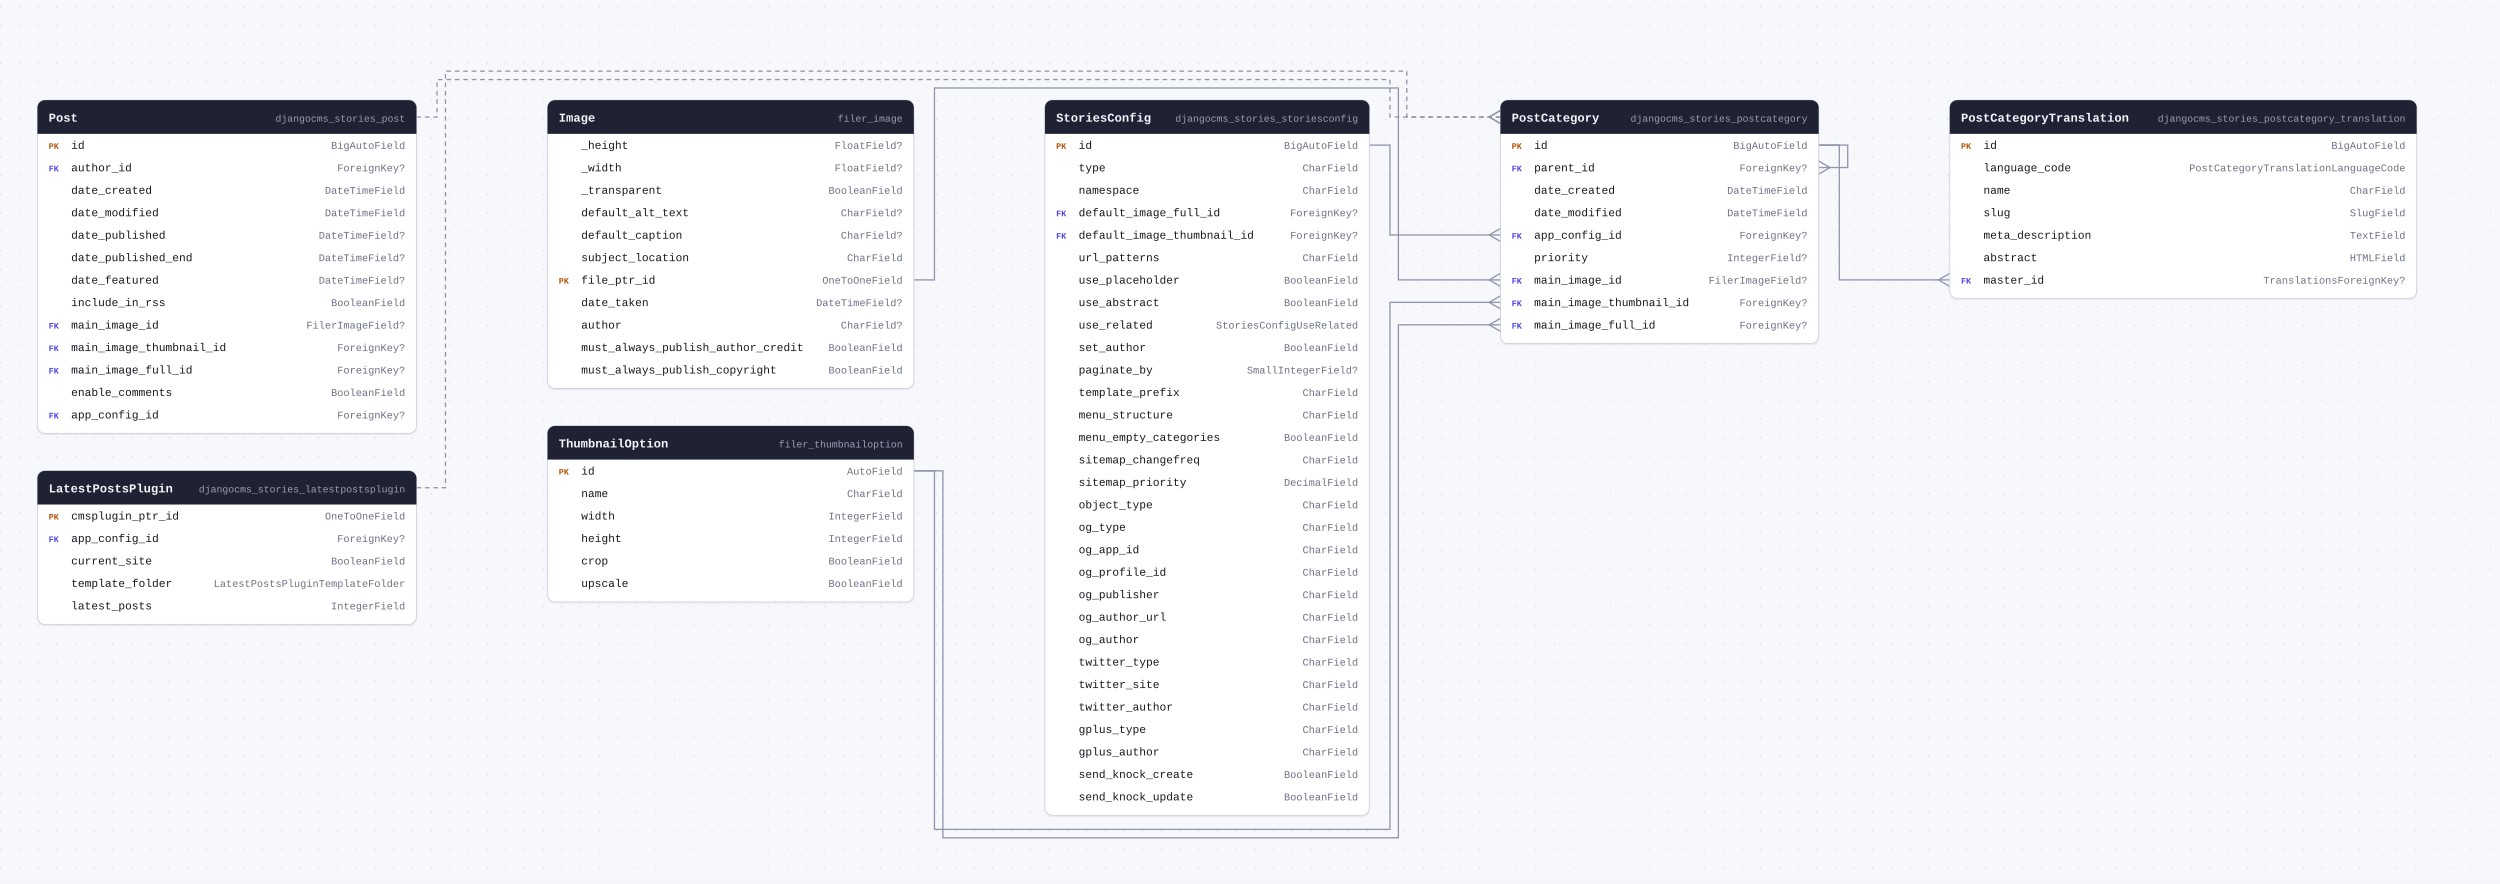
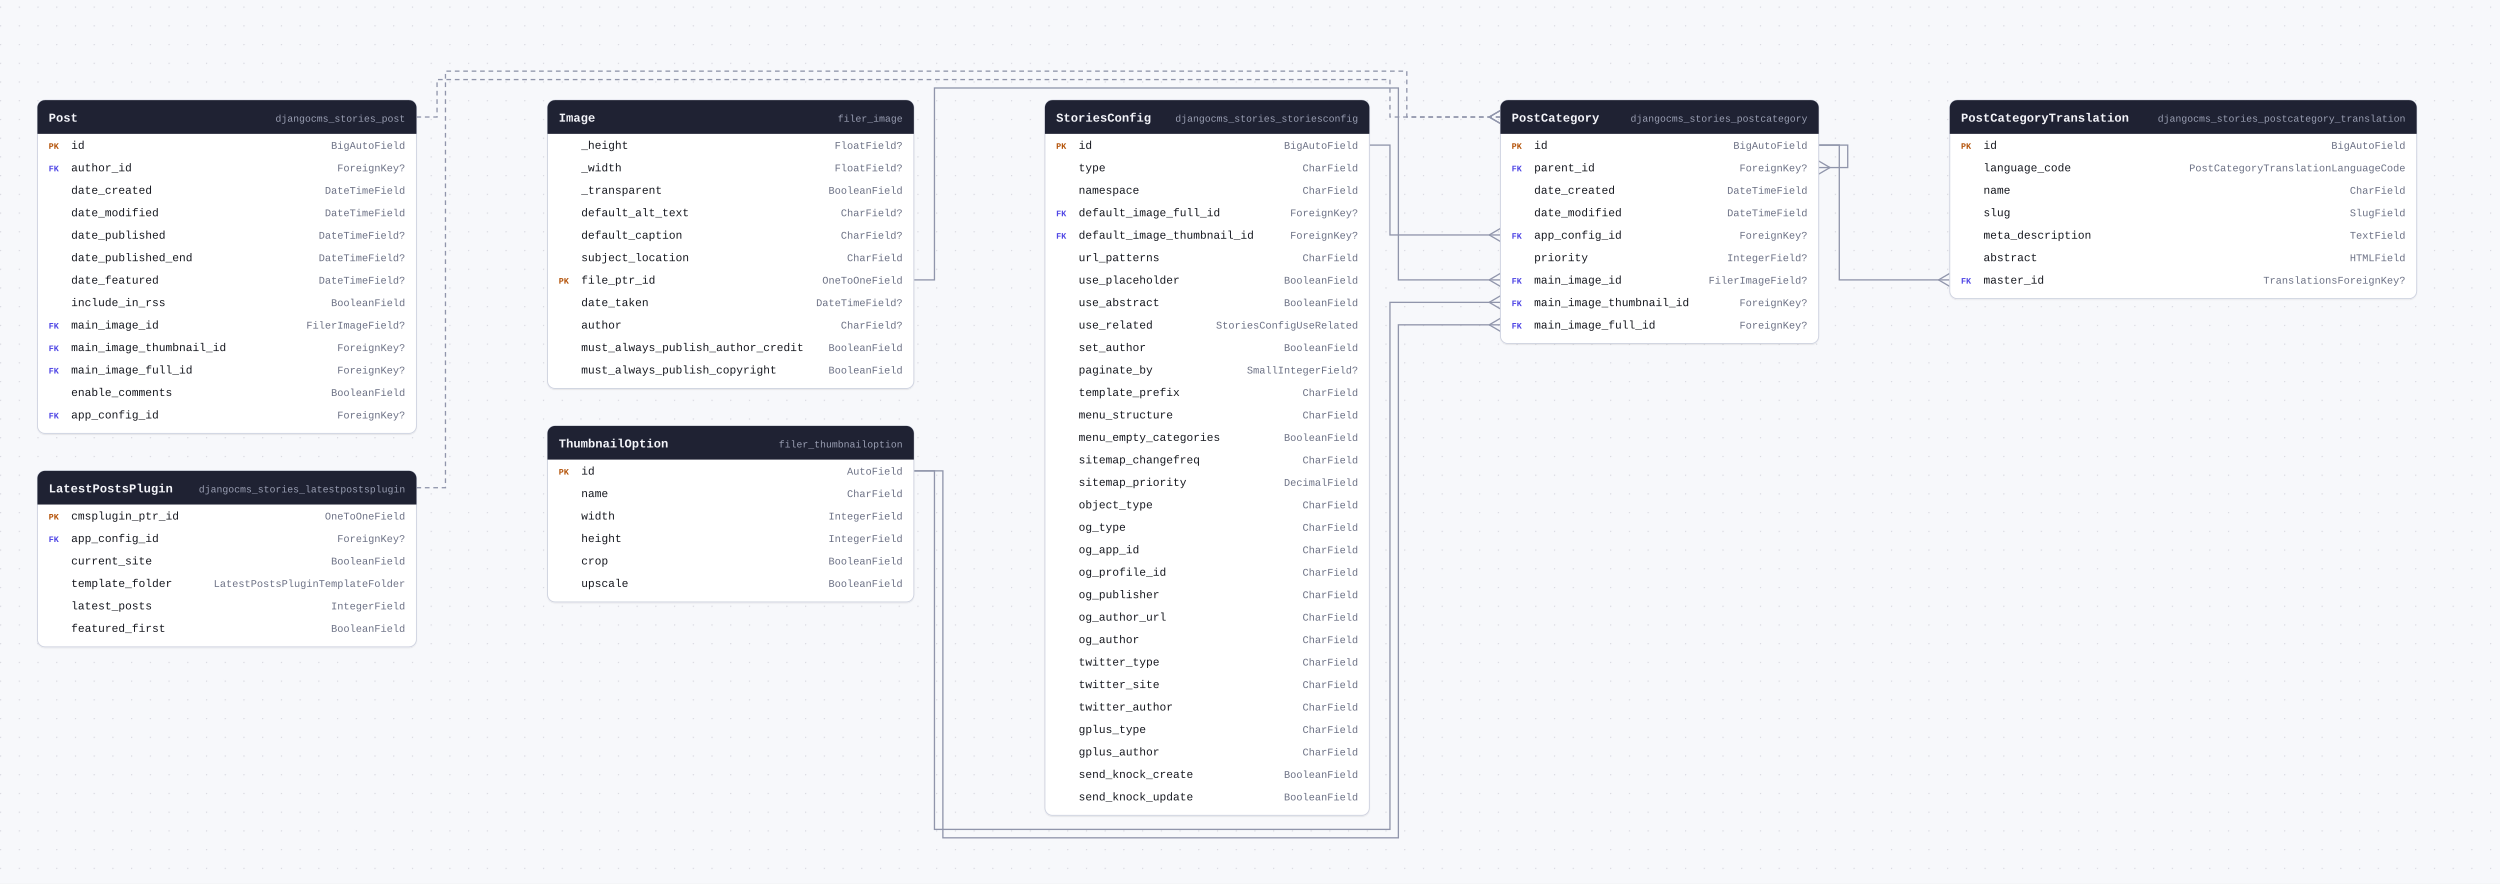
<svg xmlns="http://www.w3.org/2000/svg" width="2670.62" height="944" viewBox="0 -67 2670.62 944">
  <defs>
    <pattern id="dots" width="20" height="20" patternUnits="userSpaceOnUse">
      <circle cx="0.7" cy="0.7" r="0.7" fill="#d4d4dc" />
    </pattern>
    <filter id="shadow" x="-5%" y="-5%" width="110%" height="115%">
      <feDropShadow dx="0" dy="1" stdDeviation="1" flood-color="#000000" flood-opacity="0.08" />
    </filter>
  </defs>
  <rect y="-67" width="2670.62" height="944" fill="#f7f8fb" />
  <rect y="-67" width="2670.62" height="944" fill="url(#dots)" />
  <path class="relation-edge" d="M1942.82 88 L1964.82 88 L1964.82 232 L2082.82 232" fill="none" stroke="#9095ab" stroke-width="1.4" />
  <path d="M2070.82 232 L2082.82 225 M2070.82 232 L2082.82 239" fill="none" stroke="#9095ab" stroke-width="1.4" />
  <path class="relation-edge" d="M1942.82 88 L1973.82 88 L1973.82 112 L1942.82 112" fill="none" stroke="#9095ab" stroke-width="1.4" />
  <path d="M1954.82 112 L1942.82 105 M1954.82 112 L1942.82 119" fill="none" stroke="#9095ab" stroke-width="1.4" />
  <path class="relation-edge" d="M1462.82 88 L1484.82 88 L1484.82 184 L1602.82 184" fill="none" stroke="#9095ab" stroke-width="1.4" />
  <path d="M1590.82 184 L1602.82 177 M1590.82 184 L1602.82 191" fill="none" stroke="#9095ab" stroke-width="1.4" />
  <path class="relation-edge" d="M976.23 232 L998.23 232 L998.23 27 L1493.82 27 L1493.82 232 L1602.82 232" fill="none" stroke="#9095ab" stroke-width="1.4" />
  <path d="M1590.82 232 L1602.82 225 M1590.82 232 L1602.82 239" fill="none" stroke="#9095ab" stroke-width="1.4" />
  <path class="relation-edge" d="M976.23 436 L998.23 436 L998.23 819 L1484.82 819 L1484.82 256 L1602.82 256" fill="none" stroke="#9095ab" stroke-width="1.4" />
  <path d="M1590.82 256 L1602.82 249 M1590.82 256 L1602.82 263" fill="none" stroke="#9095ab" stroke-width="1.4" />
  <path class="relation-edge" d="M976.23 436 L1007.23 436 L1007.23 828 L1493.82 828 L1493.82 280 L1602.82 280" fill="none" stroke="#9095ab" stroke-width="1.4" />
  <path d="M1590.82 280 L1602.82 273 M1590.82 280 L1602.82 287" fill="none" stroke="#9095ab" stroke-width="1.4" />
  <path class="relation-edge" d="M444.87 58 L466.87 58 L466.87 18 L1484.82 18 L1484.82 58 L1602.82 58" fill="none" stroke="#9095ab" stroke-width="1.4" stroke-dasharray="5 4" />
  <path d="M1590.82 58 L1602.82 51 M1590.82 58 L1602.82 65" fill="none" stroke="#9095ab" stroke-width="1.4" />
  <path class="relation-edge" d="M444.87 454 L475.87 454 L475.87 9 L1502.82 9 L1502.82 58 L1602.82 58" fill="none" stroke="#9095ab" stroke-width="1.4" stroke-dasharray="5 4" />
  <path d="M1590.82 58 L1602.82 51 M1590.82 58 L1602.82 65" fill="none" stroke="#9095ab" stroke-width="1.4" />
  <g class="model-node">
    <clipPath id="card-0">
      <rect x="40" y="40" width="404.87" height="356" rx="8" />
    </clipPath>
    <rect x="40" y="40" width="404.87" height="356" rx="8" fill="#ffffff" stroke="#cfd3e0" filter="url(#shadow)" />
    <rect x="40" y="40" width="404.87" height="36" fill="#1f2233" clip-path="url(#card-0)" />
    <text x="52" y="63" font-family="ui-monospace, SF Mono, Menlo, Consolas, Liberation Mono, DejaVu Sans Mono, monospace" font-size="13" font-weight="700" text-anchor="start" fill="#f4f5fa">Post</text>
    <text x="432.87" y="63" font-family="ui-monospace, SF Mono, Menlo, Consolas, Liberation Mono, DejaVu Sans Mono, monospace" font-size="10.5" font-weight="400" text-anchor="end" fill="#9a9fb3">djangocms_stories_post</text>
    <text x="52" y="92" font-family="ui-monospace, SF Mono, Menlo, Consolas, Liberation Mono, DejaVu Sans Mono, monospace" font-size="9" font-weight="700" text-anchor="start" fill="#b45309">PK</text>
    <text x="76" y="92" font-family="ui-monospace, SF Mono, Menlo, Consolas, Liberation Mono, DejaVu Sans Mono, monospace" font-size="12" font-weight="400" text-anchor="start" fill="#16181f">id</text>
    <text x="432.87" y="92" font-family="ui-monospace, SF Mono, Menlo, Consolas, Liberation Mono, DejaVu Sans Mono, monospace" font-size="11" font-weight="400" text-anchor="end" fill="#6b7084">BigAutoField</text>
    <text x="52" y="116" font-family="ui-monospace, SF Mono, Menlo, Consolas, Liberation Mono, DejaVu Sans Mono, monospace" font-size="9" font-weight="700" text-anchor="start" fill="#4f46e5">FK</text>
    <text x="76" y="116" font-family="ui-monospace, SF Mono, Menlo, Consolas, Liberation Mono, DejaVu Sans Mono, monospace" font-size="12" font-weight="400" text-anchor="start" fill="#16181f">author_id</text>
    <text x="432.87" y="116" font-family="ui-monospace, SF Mono, Menlo, Consolas, Liberation Mono, DejaVu Sans Mono, monospace" font-size="11" font-weight="400" text-anchor="end" fill="#6b7084">ForeignKey?</text>
    <text x="76" y="140" font-family="ui-monospace, SF Mono, Menlo, Consolas, Liberation Mono, DejaVu Sans Mono, monospace" font-size="12" font-weight="400" text-anchor="start" fill="#16181f">date_created</text>
    <text x="432.87" y="140" font-family="ui-monospace, SF Mono, Menlo, Consolas, Liberation Mono, DejaVu Sans Mono, monospace" font-size="11" font-weight="400" text-anchor="end" fill="#6b7084">DateTimeField</text>
    <text x="76" y="164" font-family="ui-monospace, SF Mono, Menlo, Consolas, Liberation Mono, DejaVu Sans Mono, monospace" font-size="12" font-weight="400" text-anchor="start" fill="#16181f">date_modified</text>
    <text x="432.87" y="164" font-family="ui-monospace, SF Mono, Menlo, Consolas, Liberation Mono, DejaVu Sans Mono, monospace" font-size="11" font-weight="400" text-anchor="end" fill="#6b7084">DateTimeField</text>
    <text x="76" y="188" font-family="ui-monospace, SF Mono, Menlo, Consolas, Liberation Mono, DejaVu Sans Mono, monospace" font-size="12" font-weight="400" text-anchor="start" fill="#16181f">date_published</text>
    <text x="432.87" y="188" font-family="ui-monospace, SF Mono, Menlo, Consolas, Liberation Mono, DejaVu Sans Mono, monospace" font-size="11" font-weight="400" text-anchor="end" fill="#6b7084">DateTimeField?</text>
    <text x="76" y="212" font-family="ui-monospace, SF Mono, Menlo, Consolas, Liberation Mono, DejaVu Sans Mono, monospace" font-size="12" font-weight="400" text-anchor="start" fill="#16181f">date_published_end</text>
    <text x="432.87" y="212" font-family="ui-monospace, SF Mono, Menlo, Consolas, Liberation Mono, DejaVu Sans Mono, monospace" font-size="11" font-weight="400" text-anchor="end" fill="#6b7084">DateTimeField?</text>
    <text x="76" y="236" font-family="ui-monospace, SF Mono, Menlo, Consolas, Liberation Mono, DejaVu Sans Mono, monospace" font-size="12" font-weight="400" text-anchor="start" fill="#16181f">date_featured</text>
    <text x="432.87" y="236" font-family="ui-monospace, SF Mono, Menlo, Consolas, Liberation Mono, DejaVu Sans Mono, monospace" font-size="11" font-weight="400" text-anchor="end" fill="#6b7084">DateTimeField?</text>
    <text x="76" y="260" font-family="ui-monospace, SF Mono, Menlo, Consolas, Liberation Mono, DejaVu Sans Mono, monospace" font-size="12" font-weight="400" text-anchor="start" fill="#16181f">include_in_rss</text>
    <text x="432.87" y="260" font-family="ui-monospace, SF Mono, Menlo, Consolas, Liberation Mono, DejaVu Sans Mono, monospace" font-size="11" font-weight="400" text-anchor="end" fill="#6b7084">BooleanField</text>
    <text x="52" y="284" font-family="ui-monospace, SF Mono, Menlo, Consolas, Liberation Mono, DejaVu Sans Mono, monospace" font-size="9" font-weight="700" text-anchor="start" fill="#4f46e5">FK</text>
    <text x="76" y="284" font-family="ui-monospace, SF Mono, Menlo, Consolas, Liberation Mono, DejaVu Sans Mono, monospace" font-size="12" font-weight="400" text-anchor="start" fill="#16181f">main_image_id</text>
    <text x="432.87" y="284" font-family="ui-monospace, SF Mono, Menlo, Consolas, Liberation Mono, DejaVu Sans Mono, monospace" font-size="11" font-weight="400" text-anchor="end" fill="#6b7084">FilerImageField?</text>
    <text x="52" y="308" font-family="ui-monospace, SF Mono, Menlo, Consolas, Liberation Mono, DejaVu Sans Mono, monospace" font-size="9" font-weight="700" text-anchor="start" fill="#4f46e5">FK</text>
    <text x="76" y="308" font-family="ui-monospace, SF Mono, Menlo, Consolas, Liberation Mono, DejaVu Sans Mono, monospace" font-size="12" font-weight="400" text-anchor="start" fill="#16181f">main_image_thumbnail_id</text>
    <text x="432.87" y="308" font-family="ui-monospace, SF Mono, Menlo, Consolas, Liberation Mono, DejaVu Sans Mono, monospace" font-size="11" font-weight="400" text-anchor="end" fill="#6b7084">ForeignKey?</text>
    <text x="52" y="332" font-family="ui-monospace, SF Mono, Menlo, Consolas, Liberation Mono, DejaVu Sans Mono, monospace" font-size="9" font-weight="700" text-anchor="start" fill="#4f46e5">FK</text>
    <text x="76" y="332" font-family="ui-monospace, SF Mono, Menlo, Consolas, Liberation Mono, DejaVu Sans Mono, monospace" font-size="12" font-weight="400" text-anchor="start" fill="#16181f">main_image_full_id</text>
    <text x="432.87" y="332" font-family="ui-monospace, SF Mono, Menlo, Consolas, Liberation Mono, DejaVu Sans Mono, monospace" font-size="11" font-weight="400" text-anchor="end" fill="#6b7084">ForeignKey?</text>
    <text x="76" y="356" font-family="ui-monospace, SF Mono, Menlo, Consolas, Liberation Mono, DejaVu Sans Mono, monospace" font-size="12" font-weight="400" text-anchor="start" fill="#16181f">enable_comments</text>
    <text x="432.87" y="356" font-family="ui-monospace, SF Mono, Menlo, Consolas, Liberation Mono, DejaVu Sans Mono, monospace" font-size="11" font-weight="400" text-anchor="end" fill="#6b7084">BooleanField</text>
    <text x="52" y="380" font-family="ui-monospace, SF Mono, Menlo, Consolas, Liberation Mono, DejaVu Sans Mono, monospace" font-size="9" font-weight="700" text-anchor="start" fill="#4f46e5">FK</text>
    <text x="76" y="380" font-family="ui-monospace, SF Mono, Menlo, Consolas, Liberation Mono, DejaVu Sans Mono, monospace" font-size="12" font-weight="400" text-anchor="start" fill="#16181f">app_config_id</text>
    <text x="432.87" y="380" font-family="ui-monospace, SF Mono, Menlo, Consolas, Liberation Mono, DejaVu Sans Mono, monospace" font-size="11" font-weight="400" text-anchor="end" fill="#6b7084">ForeignKey?</text>
  </g>
  <g class="model-node">
    <clipPath id="card-1">
-       <rect x="40" y="436" width="404.87" height="164" rx="8" />
-     </clipPath>
-     <rect x="40" y="436" width="404.87" height="164" rx="8" fill="#ffffff" stroke="#cfd3e0" filter="url(#shadow)" />
+       <rect x="40" y="436" width="404.87" height="188" rx="8" />
+     </clipPath>
+     <rect x="40" y="436" width="404.87" height="188" rx="8" fill="#ffffff" stroke="#cfd3e0" filter="url(#shadow)" />
    <rect x="40" y="436" width="404.87" height="36" fill="#1f2233" clip-path="url(#card-1)" />
    <text x="52" y="459" font-family="ui-monospace, SF Mono, Menlo, Consolas, Liberation Mono, DejaVu Sans Mono, monospace" font-size="13" font-weight="700" text-anchor="start" fill="#f4f5fa">LatestPostsPlugin</text>
    <text x="432.87" y="459" font-family="ui-monospace, SF Mono, Menlo, Consolas, Liberation Mono, DejaVu Sans Mono, monospace" font-size="10.5" font-weight="400" text-anchor="end" fill="#9a9fb3">djangocms_stories_latestpostsplugin</text>
    <text x="52" y="488" font-family="ui-monospace, SF Mono, Menlo, Consolas, Liberation Mono, DejaVu Sans Mono, monospace" font-size="9" font-weight="700" text-anchor="start" fill="#b45309">PK</text>
    <text x="76" y="488" font-family="ui-monospace, SF Mono, Menlo, Consolas, Liberation Mono, DejaVu Sans Mono, monospace" font-size="12" font-weight="400" text-anchor="start" fill="#16181f">cmsplugin_ptr_id</text>
    <text x="432.87" y="488" font-family="ui-monospace, SF Mono, Menlo, Consolas, Liberation Mono, DejaVu Sans Mono, monospace" font-size="11" font-weight="400" text-anchor="end" fill="#6b7084">OneToOneField</text>
    <text x="52" y="512" font-family="ui-monospace, SF Mono, Menlo, Consolas, Liberation Mono, DejaVu Sans Mono, monospace" font-size="9" font-weight="700" text-anchor="start" fill="#4f46e5">FK</text>
    <text x="76" y="512" font-family="ui-monospace, SF Mono, Menlo, Consolas, Liberation Mono, DejaVu Sans Mono, monospace" font-size="12" font-weight="400" text-anchor="start" fill="#16181f">app_config_id</text>
    <text x="432.87" y="512" font-family="ui-monospace, SF Mono, Menlo, Consolas, Liberation Mono, DejaVu Sans Mono, monospace" font-size="11" font-weight="400" text-anchor="end" fill="#6b7084">ForeignKey?</text>
    <text x="76" y="536" font-family="ui-monospace, SF Mono, Menlo, Consolas, Liberation Mono, DejaVu Sans Mono, monospace" font-size="12" font-weight="400" text-anchor="start" fill="#16181f">current_site</text>
    <text x="432.87" y="536" font-family="ui-monospace, SF Mono, Menlo, Consolas, Liberation Mono, DejaVu Sans Mono, monospace" font-size="11" font-weight="400" text-anchor="end" fill="#6b7084">BooleanField</text>
    <text x="76" y="560" font-family="ui-monospace, SF Mono, Menlo, Consolas, Liberation Mono, DejaVu Sans Mono, monospace" font-size="12" font-weight="400" text-anchor="start" fill="#16181f">template_folder</text>
    <text x="432.87" y="560" font-family="ui-monospace, SF Mono, Menlo, Consolas, Liberation Mono, DejaVu Sans Mono, monospace" font-size="11" font-weight="400" text-anchor="end" fill="#6b7084">LatestPostsPluginTemplateFolder</text>
    <text x="76" y="584" font-family="ui-monospace, SF Mono, Menlo, Consolas, Liberation Mono, DejaVu Sans Mono, monospace" font-size="12" font-weight="400" text-anchor="start" fill="#16181f">latest_posts</text>
    <text x="432.87" y="584" font-family="ui-monospace, SF Mono, Menlo, Consolas, Liberation Mono, DejaVu Sans Mono, monospace" font-size="11" font-weight="400" text-anchor="end" fill="#6b7084">IntegerField</text>
+     <text x="76" y="608" font-family="ui-monospace, SF Mono, Menlo, Consolas, Liberation Mono, DejaVu Sans Mono, monospace" font-size="12" font-weight="400" text-anchor="start" fill="#16181f">featured_first</text>
+     <text x="432.87" y="608" font-family="ui-monospace, SF Mono, Menlo, Consolas, Liberation Mono, DejaVu Sans Mono, monospace" font-size="11" font-weight="400" text-anchor="end" fill="#6b7084">BooleanField</text>
  </g>
  <g class="model-node">
    <clipPath id="card-2">
      <rect x="584.87" y="40" width="391.36" height="308" rx="8" />
    </clipPath>
    <rect x="584.87" y="40" width="391.36" height="308" rx="8" fill="#ffffff" stroke="#cfd3e0" filter="url(#shadow)" />
    <rect x="584.87" y="40" width="391.36" height="36" fill="#1f2233" clip-path="url(#card-2)" />
    <text x="596.87" y="63" font-family="ui-monospace, SF Mono, Menlo, Consolas, Liberation Mono, DejaVu Sans Mono, monospace" font-size="13" font-weight="700" text-anchor="start" fill="#f4f5fa">Image</text>
    <text x="964.23" y="63" font-family="ui-monospace, SF Mono, Menlo, Consolas, Liberation Mono, DejaVu Sans Mono, monospace" font-size="10.5" font-weight="400" text-anchor="end" fill="#9a9fb3">filer_image</text>
    <text x="620.87" y="92" font-family="ui-monospace, SF Mono, Menlo, Consolas, Liberation Mono, DejaVu Sans Mono, monospace" font-size="12" font-weight="400" text-anchor="start" fill="#16181f">_height</text>
    <text x="964.23" y="92" font-family="ui-monospace, SF Mono, Menlo, Consolas, Liberation Mono, DejaVu Sans Mono, monospace" font-size="11" font-weight="400" text-anchor="end" fill="#6b7084">FloatField?</text>
    <text x="620.87" y="116" font-family="ui-monospace, SF Mono, Menlo, Consolas, Liberation Mono, DejaVu Sans Mono, monospace" font-size="12" font-weight="400" text-anchor="start" fill="#16181f">_width</text>
    <text x="964.23" y="116" font-family="ui-monospace, SF Mono, Menlo, Consolas, Liberation Mono, DejaVu Sans Mono, monospace" font-size="11" font-weight="400" text-anchor="end" fill="#6b7084">FloatField?</text>
    <text x="620.87" y="140" font-family="ui-monospace, SF Mono, Menlo, Consolas, Liberation Mono, DejaVu Sans Mono, monospace" font-size="12" font-weight="400" text-anchor="start" fill="#16181f">_transparent</text>
    <text x="964.23" y="140" font-family="ui-monospace, SF Mono, Menlo, Consolas, Liberation Mono, DejaVu Sans Mono, monospace" font-size="11" font-weight="400" text-anchor="end" fill="#6b7084">BooleanField</text>
    <text x="620.87" y="164" font-family="ui-monospace, SF Mono, Menlo, Consolas, Liberation Mono, DejaVu Sans Mono, monospace" font-size="12" font-weight="400" text-anchor="start" fill="#16181f">default_alt_text</text>
    <text x="964.23" y="164" font-family="ui-monospace, SF Mono, Menlo, Consolas, Liberation Mono, DejaVu Sans Mono, monospace" font-size="11" font-weight="400" text-anchor="end" fill="#6b7084">CharField?</text>
    <text x="620.87" y="188" font-family="ui-monospace, SF Mono, Menlo, Consolas, Liberation Mono, DejaVu Sans Mono, monospace" font-size="12" font-weight="400" text-anchor="start" fill="#16181f">default_caption</text>
    <text x="964.23" y="188" font-family="ui-monospace, SF Mono, Menlo, Consolas, Liberation Mono, DejaVu Sans Mono, monospace" font-size="11" font-weight="400" text-anchor="end" fill="#6b7084">CharField?</text>
    <text x="620.87" y="212" font-family="ui-monospace, SF Mono, Menlo, Consolas, Liberation Mono, DejaVu Sans Mono, monospace" font-size="12" font-weight="400" text-anchor="start" fill="#16181f">subject_location</text>
    <text x="964.23" y="212" font-family="ui-monospace, SF Mono, Menlo, Consolas, Liberation Mono, DejaVu Sans Mono, monospace" font-size="11" font-weight="400" text-anchor="end" fill="#6b7084">CharField</text>
    <text x="596.87" y="236" font-family="ui-monospace, SF Mono, Menlo, Consolas, Liberation Mono, DejaVu Sans Mono, monospace" font-size="9" font-weight="700" text-anchor="start" fill="#b45309">PK</text>
    <text x="620.87" y="236" font-family="ui-monospace, SF Mono, Menlo, Consolas, Liberation Mono, DejaVu Sans Mono, monospace" font-size="12" font-weight="400" text-anchor="start" fill="#16181f">file_ptr_id</text>
    <text x="964.23" y="236" font-family="ui-monospace, SF Mono, Menlo, Consolas, Liberation Mono, DejaVu Sans Mono, monospace" font-size="11" font-weight="400" text-anchor="end" fill="#6b7084">OneToOneField</text>
    <text x="620.87" y="260" font-family="ui-monospace, SF Mono, Menlo, Consolas, Liberation Mono, DejaVu Sans Mono, monospace" font-size="12" font-weight="400" text-anchor="start" fill="#16181f">date_taken</text>
    <text x="964.23" y="260" font-family="ui-monospace, SF Mono, Menlo, Consolas, Liberation Mono, DejaVu Sans Mono, monospace" font-size="11" font-weight="400" text-anchor="end" fill="#6b7084">DateTimeField?</text>
    <text x="620.87" y="284" font-family="ui-monospace, SF Mono, Menlo, Consolas, Liberation Mono, DejaVu Sans Mono, monospace" font-size="12" font-weight="400" text-anchor="start" fill="#16181f">author</text>
    <text x="964.23" y="284" font-family="ui-monospace, SF Mono, Menlo, Consolas, Liberation Mono, DejaVu Sans Mono, monospace" font-size="11" font-weight="400" text-anchor="end" fill="#6b7084">CharField?</text>
    <text x="620.87" y="308" font-family="ui-monospace, SF Mono, Menlo, Consolas, Liberation Mono, DejaVu Sans Mono, monospace" font-size="12" font-weight="400" text-anchor="start" fill="#16181f">must_always_publish_author_credit</text>
    <text x="964.23" y="308" font-family="ui-monospace, SF Mono, Menlo, Consolas, Liberation Mono, DejaVu Sans Mono, monospace" font-size="11" font-weight="400" text-anchor="end" fill="#6b7084">BooleanField</text>
    <text x="620.87" y="332" font-family="ui-monospace, SF Mono, Menlo, Consolas, Liberation Mono, DejaVu Sans Mono, monospace" font-size="12" font-weight="400" text-anchor="start" fill="#16181f">must_always_publish_copyright</text>
    <text x="964.23" y="332" font-family="ui-monospace, SF Mono, Menlo, Consolas, Liberation Mono, DejaVu Sans Mono, monospace" font-size="11" font-weight="400" text-anchor="end" fill="#6b7084">BooleanField</text>
  </g>
  <g class="model-node">
    <clipPath id="card-3">
      <rect x="584.87" y="388" width="391.36" height="188" rx="8" />
    </clipPath>
    <rect x="584.87" y="388" width="391.36" height="188" rx="8" fill="#ffffff" stroke="#cfd3e0" filter="url(#shadow)" />
    <rect x="584.87" y="388" width="391.36" height="36" fill="#1f2233" clip-path="url(#card-3)" />
    <text x="596.87" y="411" font-family="ui-monospace, SF Mono, Menlo, Consolas, Liberation Mono, DejaVu Sans Mono, monospace" font-size="13" font-weight="700" text-anchor="start" fill="#f4f5fa">ThumbnailOption</text>
    <text x="964.23" y="411" font-family="ui-monospace, SF Mono, Menlo, Consolas, Liberation Mono, DejaVu Sans Mono, monospace" font-size="10.5" font-weight="400" text-anchor="end" fill="#9a9fb3">filer_thumbnailoption</text>
    <text x="596.87" y="440" font-family="ui-monospace, SF Mono, Menlo, Consolas, Liberation Mono, DejaVu Sans Mono, monospace" font-size="9" font-weight="700" text-anchor="start" fill="#b45309">PK</text>
    <text x="620.87" y="440" font-family="ui-monospace, SF Mono, Menlo, Consolas, Liberation Mono, DejaVu Sans Mono, monospace" font-size="12" font-weight="400" text-anchor="start" fill="#16181f">id</text>
    <text x="964.23" y="440" font-family="ui-monospace, SF Mono, Menlo, Consolas, Liberation Mono, DejaVu Sans Mono, monospace" font-size="11" font-weight="400" text-anchor="end" fill="#6b7084">AutoField</text>
    <text x="620.87" y="464" font-family="ui-monospace, SF Mono, Menlo, Consolas, Liberation Mono, DejaVu Sans Mono, monospace" font-size="12" font-weight="400" text-anchor="start" fill="#16181f">name</text>
    <text x="964.23" y="464" font-family="ui-monospace, SF Mono, Menlo, Consolas, Liberation Mono, DejaVu Sans Mono, monospace" font-size="11" font-weight="400" text-anchor="end" fill="#6b7084">CharField</text>
    <text x="620.87" y="488" font-family="ui-monospace, SF Mono, Menlo, Consolas, Liberation Mono, DejaVu Sans Mono, monospace" font-size="12" font-weight="400" text-anchor="start" fill="#16181f">width</text>
    <text x="964.23" y="488" font-family="ui-monospace, SF Mono, Menlo, Consolas, Liberation Mono, DejaVu Sans Mono, monospace" font-size="11" font-weight="400" text-anchor="end" fill="#6b7084">IntegerField</text>
    <text x="620.87" y="512" font-family="ui-monospace, SF Mono, Menlo, Consolas, Liberation Mono, DejaVu Sans Mono, monospace" font-size="12" font-weight="400" text-anchor="start" fill="#16181f">height</text>
    <text x="964.23" y="512" font-family="ui-monospace, SF Mono, Menlo, Consolas, Liberation Mono, DejaVu Sans Mono, monospace" font-size="11" font-weight="400" text-anchor="end" fill="#6b7084">IntegerField</text>
    <text x="620.87" y="536" font-family="ui-monospace, SF Mono, Menlo, Consolas, Liberation Mono, DejaVu Sans Mono, monospace" font-size="12" font-weight="400" text-anchor="start" fill="#16181f">crop</text>
    <text x="964.23" y="536" font-family="ui-monospace, SF Mono, Menlo, Consolas, Liberation Mono, DejaVu Sans Mono, monospace" font-size="11" font-weight="400" text-anchor="end" fill="#6b7084">BooleanField</text>
    <text x="620.87" y="560" font-family="ui-monospace, SF Mono, Menlo, Consolas, Liberation Mono, DejaVu Sans Mono, monospace" font-size="12" font-weight="400" text-anchor="start" fill="#16181f">upscale</text>
    <text x="964.23" y="560" font-family="ui-monospace, SF Mono, Menlo, Consolas, Liberation Mono, DejaVu Sans Mono, monospace" font-size="11" font-weight="400" text-anchor="end" fill="#6b7084">BooleanField</text>
  </g>
  <g class="model-node">
    <clipPath id="card-4">
      <rect x="1116.23" y="40" width="346.59" height="764" rx="8" />
    </clipPath>
    <rect x="1116.23" y="40" width="346.59" height="764" rx="8" fill="#ffffff" stroke="#cfd3e0" filter="url(#shadow)" />
    <rect x="1116.23" y="40" width="346.59" height="36" fill="#1f2233" clip-path="url(#card-4)" />
    <text x="1128.23" y="63" font-family="ui-monospace, SF Mono, Menlo, Consolas, Liberation Mono, DejaVu Sans Mono, monospace" font-size="13" font-weight="700" text-anchor="start" fill="#f4f5fa">StoriesConfig</text>
    <text x="1450.82" y="63" font-family="ui-monospace, SF Mono, Menlo, Consolas, Liberation Mono, DejaVu Sans Mono, monospace" font-size="10.5" font-weight="400" text-anchor="end" fill="#9a9fb3">djangocms_stories_storiesconfig</text>
    <text x="1128.23" y="92" font-family="ui-monospace, SF Mono, Menlo, Consolas, Liberation Mono, DejaVu Sans Mono, monospace" font-size="9" font-weight="700" text-anchor="start" fill="#b45309">PK</text>
    <text x="1152.23" y="92" font-family="ui-monospace, SF Mono, Menlo, Consolas, Liberation Mono, DejaVu Sans Mono, monospace" font-size="12" font-weight="400" text-anchor="start" fill="#16181f">id</text>
    <text x="1450.82" y="92" font-family="ui-monospace, SF Mono, Menlo, Consolas, Liberation Mono, DejaVu Sans Mono, monospace" font-size="11" font-weight="400" text-anchor="end" fill="#6b7084">BigAutoField</text>
    <text x="1152.23" y="116" font-family="ui-monospace, SF Mono, Menlo, Consolas, Liberation Mono, DejaVu Sans Mono, monospace" font-size="12" font-weight="400" text-anchor="start" fill="#16181f">type</text>
    <text x="1450.82" y="116" font-family="ui-monospace, SF Mono, Menlo, Consolas, Liberation Mono, DejaVu Sans Mono, monospace" font-size="11" font-weight="400" text-anchor="end" fill="#6b7084">CharField</text>
    <text x="1152.23" y="140" font-family="ui-monospace, SF Mono, Menlo, Consolas, Liberation Mono, DejaVu Sans Mono, monospace" font-size="12" font-weight="400" text-anchor="start" fill="#16181f">namespace</text>
    <text x="1450.82" y="140" font-family="ui-monospace, SF Mono, Menlo, Consolas, Liberation Mono, DejaVu Sans Mono, monospace" font-size="11" font-weight="400" text-anchor="end" fill="#6b7084">CharField</text>
    <text x="1128.23" y="164" font-family="ui-monospace, SF Mono, Menlo, Consolas, Liberation Mono, DejaVu Sans Mono, monospace" font-size="9" font-weight="700" text-anchor="start" fill="#4f46e5">FK</text>
    <text x="1152.23" y="164" font-family="ui-monospace, SF Mono, Menlo, Consolas, Liberation Mono, DejaVu Sans Mono, monospace" font-size="12" font-weight="400" text-anchor="start" fill="#16181f">default_image_full_id</text>
    <text x="1450.82" y="164" font-family="ui-monospace, SF Mono, Menlo, Consolas, Liberation Mono, DejaVu Sans Mono, monospace" font-size="11" font-weight="400" text-anchor="end" fill="#6b7084">ForeignKey?</text>
    <text x="1128.23" y="188" font-family="ui-monospace, SF Mono, Menlo, Consolas, Liberation Mono, DejaVu Sans Mono, monospace" font-size="9" font-weight="700" text-anchor="start" fill="#4f46e5">FK</text>
    <text x="1152.23" y="188" font-family="ui-monospace, SF Mono, Menlo, Consolas, Liberation Mono, DejaVu Sans Mono, monospace" font-size="12" font-weight="400" text-anchor="start" fill="#16181f">default_image_thumbnail_id</text>
    <text x="1450.82" y="188" font-family="ui-monospace, SF Mono, Menlo, Consolas, Liberation Mono, DejaVu Sans Mono, monospace" font-size="11" font-weight="400" text-anchor="end" fill="#6b7084">ForeignKey?</text>
    <text x="1152.23" y="212" font-family="ui-monospace, SF Mono, Menlo, Consolas, Liberation Mono, DejaVu Sans Mono, monospace" font-size="12" font-weight="400" text-anchor="start" fill="#16181f">url_patterns</text>
    <text x="1450.82" y="212" font-family="ui-monospace, SF Mono, Menlo, Consolas, Liberation Mono, DejaVu Sans Mono, monospace" font-size="11" font-weight="400" text-anchor="end" fill="#6b7084">CharField</text>
    <text x="1152.23" y="236" font-family="ui-monospace, SF Mono, Menlo, Consolas, Liberation Mono, DejaVu Sans Mono, monospace" font-size="12" font-weight="400" text-anchor="start" fill="#16181f">use_placeholder</text>
    <text x="1450.82" y="236" font-family="ui-monospace, SF Mono, Menlo, Consolas, Liberation Mono, DejaVu Sans Mono, monospace" font-size="11" font-weight="400" text-anchor="end" fill="#6b7084">BooleanField</text>
    <text x="1152.23" y="260" font-family="ui-monospace, SF Mono, Menlo, Consolas, Liberation Mono, DejaVu Sans Mono, monospace" font-size="12" font-weight="400" text-anchor="start" fill="#16181f">use_abstract</text>
    <text x="1450.82" y="260" font-family="ui-monospace, SF Mono, Menlo, Consolas, Liberation Mono, DejaVu Sans Mono, monospace" font-size="11" font-weight="400" text-anchor="end" fill="#6b7084">BooleanField</text>
    <text x="1152.23" y="284" font-family="ui-monospace, SF Mono, Menlo, Consolas, Liberation Mono, DejaVu Sans Mono, monospace" font-size="12" font-weight="400" text-anchor="start" fill="#16181f">use_related</text>
    <text x="1450.82" y="284" font-family="ui-monospace, SF Mono, Menlo, Consolas, Liberation Mono, DejaVu Sans Mono, monospace" font-size="11" font-weight="400" text-anchor="end" fill="#6b7084">StoriesConfigUseRelated</text>
    <text x="1152.23" y="308" font-family="ui-monospace, SF Mono, Menlo, Consolas, Liberation Mono, DejaVu Sans Mono, monospace" font-size="12" font-weight="400" text-anchor="start" fill="#16181f">set_author</text>
    <text x="1450.82" y="308" font-family="ui-monospace, SF Mono, Menlo, Consolas, Liberation Mono, DejaVu Sans Mono, monospace" font-size="11" font-weight="400" text-anchor="end" fill="#6b7084">BooleanField</text>
    <text x="1152.23" y="332" font-family="ui-monospace, SF Mono, Menlo, Consolas, Liberation Mono, DejaVu Sans Mono, monospace" font-size="12" font-weight="400" text-anchor="start" fill="#16181f">paginate_by</text>
    <text x="1450.82" y="332" font-family="ui-monospace, SF Mono, Menlo, Consolas, Liberation Mono, DejaVu Sans Mono, monospace" font-size="11" font-weight="400" text-anchor="end" fill="#6b7084">SmallIntegerField?</text>
    <text x="1152.23" y="356" font-family="ui-monospace, SF Mono, Menlo, Consolas, Liberation Mono, DejaVu Sans Mono, monospace" font-size="12" font-weight="400" text-anchor="start" fill="#16181f">template_prefix</text>
    <text x="1450.82" y="356" font-family="ui-monospace, SF Mono, Menlo, Consolas, Liberation Mono, DejaVu Sans Mono, monospace" font-size="11" font-weight="400" text-anchor="end" fill="#6b7084">CharField</text>
    <text x="1152.23" y="380" font-family="ui-monospace, SF Mono, Menlo, Consolas, Liberation Mono, DejaVu Sans Mono, monospace" font-size="12" font-weight="400" text-anchor="start" fill="#16181f">menu_structure</text>
    <text x="1450.82" y="380" font-family="ui-monospace, SF Mono, Menlo, Consolas, Liberation Mono, DejaVu Sans Mono, monospace" font-size="11" font-weight="400" text-anchor="end" fill="#6b7084">CharField</text>
    <text x="1152.23" y="404" font-family="ui-monospace, SF Mono, Menlo, Consolas, Liberation Mono, DejaVu Sans Mono, monospace" font-size="12" font-weight="400" text-anchor="start" fill="#16181f">menu_empty_categories</text>
    <text x="1450.82" y="404" font-family="ui-monospace, SF Mono, Menlo, Consolas, Liberation Mono, DejaVu Sans Mono, monospace" font-size="11" font-weight="400" text-anchor="end" fill="#6b7084">BooleanField</text>
    <text x="1152.23" y="428" font-family="ui-monospace, SF Mono, Menlo, Consolas, Liberation Mono, DejaVu Sans Mono, monospace" font-size="12" font-weight="400" text-anchor="start" fill="#16181f">sitemap_changefreq</text>
    <text x="1450.82" y="428" font-family="ui-monospace, SF Mono, Menlo, Consolas, Liberation Mono, DejaVu Sans Mono, monospace" font-size="11" font-weight="400" text-anchor="end" fill="#6b7084">CharField</text>
    <text x="1152.23" y="452" font-family="ui-monospace, SF Mono, Menlo, Consolas, Liberation Mono, DejaVu Sans Mono, monospace" font-size="12" font-weight="400" text-anchor="start" fill="#16181f">sitemap_priority</text>
    <text x="1450.82" y="452" font-family="ui-monospace, SF Mono, Menlo, Consolas, Liberation Mono, DejaVu Sans Mono, monospace" font-size="11" font-weight="400" text-anchor="end" fill="#6b7084">DecimalField</text>
    <text x="1152.23" y="476" font-family="ui-monospace, SF Mono, Menlo, Consolas, Liberation Mono, DejaVu Sans Mono, monospace" font-size="12" font-weight="400" text-anchor="start" fill="#16181f">object_type</text>
    <text x="1450.82" y="476" font-family="ui-monospace, SF Mono, Menlo, Consolas, Liberation Mono, DejaVu Sans Mono, monospace" font-size="11" font-weight="400" text-anchor="end" fill="#6b7084">CharField</text>
    <text x="1152.23" y="500" font-family="ui-monospace, SF Mono, Menlo, Consolas, Liberation Mono, DejaVu Sans Mono, monospace" font-size="12" font-weight="400" text-anchor="start" fill="#16181f">og_type</text>
    <text x="1450.82" y="500" font-family="ui-monospace, SF Mono, Menlo, Consolas, Liberation Mono, DejaVu Sans Mono, monospace" font-size="11" font-weight="400" text-anchor="end" fill="#6b7084">CharField</text>
    <text x="1152.23" y="524" font-family="ui-monospace, SF Mono, Menlo, Consolas, Liberation Mono, DejaVu Sans Mono, monospace" font-size="12" font-weight="400" text-anchor="start" fill="#16181f">og_app_id</text>
    <text x="1450.82" y="524" font-family="ui-monospace, SF Mono, Menlo, Consolas, Liberation Mono, DejaVu Sans Mono, monospace" font-size="11" font-weight="400" text-anchor="end" fill="#6b7084">CharField</text>
    <text x="1152.23" y="548" font-family="ui-monospace, SF Mono, Menlo, Consolas, Liberation Mono, DejaVu Sans Mono, monospace" font-size="12" font-weight="400" text-anchor="start" fill="#16181f">og_profile_id</text>
    <text x="1450.82" y="548" font-family="ui-monospace, SF Mono, Menlo, Consolas, Liberation Mono, DejaVu Sans Mono, monospace" font-size="11" font-weight="400" text-anchor="end" fill="#6b7084">CharField</text>
    <text x="1152.23" y="572" font-family="ui-monospace, SF Mono, Menlo, Consolas, Liberation Mono, DejaVu Sans Mono, monospace" font-size="12" font-weight="400" text-anchor="start" fill="#16181f">og_publisher</text>
    <text x="1450.82" y="572" font-family="ui-monospace, SF Mono, Menlo, Consolas, Liberation Mono, DejaVu Sans Mono, monospace" font-size="11" font-weight="400" text-anchor="end" fill="#6b7084">CharField</text>
    <text x="1152.23" y="596" font-family="ui-monospace, SF Mono, Menlo, Consolas, Liberation Mono, DejaVu Sans Mono, monospace" font-size="12" font-weight="400" text-anchor="start" fill="#16181f">og_author_url</text>
    <text x="1450.82" y="596" font-family="ui-monospace, SF Mono, Menlo, Consolas, Liberation Mono, DejaVu Sans Mono, monospace" font-size="11" font-weight="400" text-anchor="end" fill="#6b7084">CharField</text>
    <text x="1152.23" y="620" font-family="ui-monospace, SF Mono, Menlo, Consolas, Liberation Mono, DejaVu Sans Mono, monospace" font-size="12" font-weight="400" text-anchor="start" fill="#16181f">og_author</text>
    <text x="1450.82" y="620" font-family="ui-monospace, SF Mono, Menlo, Consolas, Liberation Mono, DejaVu Sans Mono, monospace" font-size="11" font-weight="400" text-anchor="end" fill="#6b7084">CharField</text>
    <text x="1152.23" y="644" font-family="ui-monospace, SF Mono, Menlo, Consolas, Liberation Mono, DejaVu Sans Mono, monospace" font-size="12" font-weight="400" text-anchor="start" fill="#16181f">twitter_type</text>
    <text x="1450.82" y="644" font-family="ui-monospace, SF Mono, Menlo, Consolas, Liberation Mono, DejaVu Sans Mono, monospace" font-size="11" font-weight="400" text-anchor="end" fill="#6b7084">CharField</text>
    <text x="1152.23" y="668" font-family="ui-monospace, SF Mono, Menlo, Consolas, Liberation Mono, DejaVu Sans Mono, monospace" font-size="12" font-weight="400" text-anchor="start" fill="#16181f">twitter_site</text>
    <text x="1450.82" y="668" font-family="ui-monospace, SF Mono, Menlo, Consolas, Liberation Mono, DejaVu Sans Mono, monospace" font-size="11" font-weight="400" text-anchor="end" fill="#6b7084">CharField</text>
    <text x="1152.23" y="692" font-family="ui-monospace, SF Mono, Menlo, Consolas, Liberation Mono, DejaVu Sans Mono, monospace" font-size="12" font-weight="400" text-anchor="start" fill="#16181f">twitter_author</text>
    <text x="1450.82" y="692" font-family="ui-monospace, SF Mono, Menlo, Consolas, Liberation Mono, DejaVu Sans Mono, monospace" font-size="11" font-weight="400" text-anchor="end" fill="#6b7084">CharField</text>
    <text x="1152.23" y="716" font-family="ui-monospace, SF Mono, Menlo, Consolas, Liberation Mono, DejaVu Sans Mono, monospace" font-size="12" font-weight="400" text-anchor="start" fill="#16181f">gplus_type</text>
    <text x="1450.82" y="716" font-family="ui-monospace, SF Mono, Menlo, Consolas, Liberation Mono, DejaVu Sans Mono, monospace" font-size="11" font-weight="400" text-anchor="end" fill="#6b7084">CharField</text>
    <text x="1152.23" y="740" font-family="ui-monospace, SF Mono, Menlo, Consolas, Liberation Mono, DejaVu Sans Mono, monospace" font-size="12" font-weight="400" text-anchor="start" fill="#16181f">gplus_author</text>
    <text x="1450.82" y="740" font-family="ui-monospace, SF Mono, Menlo, Consolas, Liberation Mono, DejaVu Sans Mono, monospace" font-size="11" font-weight="400" text-anchor="end" fill="#6b7084">CharField</text>
    <text x="1152.23" y="764" font-family="ui-monospace, SF Mono, Menlo, Consolas, Liberation Mono, DejaVu Sans Mono, monospace" font-size="12" font-weight="400" text-anchor="start" fill="#16181f">send_knock_create</text>
    <text x="1450.82" y="764" font-family="ui-monospace, SF Mono, Menlo, Consolas, Liberation Mono, DejaVu Sans Mono, monospace" font-size="11" font-weight="400" text-anchor="end" fill="#6b7084">BooleanField</text>
    <text x="1152.23" y="788" font-family="ui-monospace, SF Mono, Menlo, Consolas, Liberation Mono, DejaVu Sans Mono, monospace" font-size="12" font-weight="400" text-anchor="start" fill="#16181f">send_knock_update</text>
    <text x="1450.82" y="788" font-family="ui-monospace, SF Mono, Menlo, Consolas, Liberation Mono, DejaVu Sans Mono, monospace" font-size="11" font-weight="400" text-anchor="end" fill="#6b7084">BooleanField</text>
  </g>
  <g class="model-node">
    <clipPath id="card-5">
      <rect x="1602.82" y="40" width="340" height="260" rx="8" />
    </clipPath>
    <rect x="1602.82" y="40" width="340" height="260" rx="8" fill="#ffffff" stroke="#cfd3e0" filter="url(#shadow)" />
    <rect x="1602.82" y="40" width="340" height="36" fill="#1f2233" clip-path="url(#card-5)" />
    <text x="1614.82" y="63" font-family="ui-monospace, SF Mono, Menlo, Consolas, Liberation Mono, DejaVu Sans Mono, monospace" font-size="13" font-weight="700" text-anchor="start" fill="#f4f5fa">PostCategory</text>
    <text x="1930.82" y="63" font-family="ui-monospace, SF Mono, Menlo, Consolas, Liberation Mono, DejaVu Sans Mono, monospace" font-size="10.5" font-weight="400" text-anchor="end" fill="#9a9fb3">djangocms_stories_postcategory</text>
    <text x="1614.82" y="92" font-family="ui-monospace, SF Mono, Menlo, Consolas, Liberation Mono, DejaVu Sans Mono, monospace" font-size="9" font-weight="700" text-anchor="start" fill="#b45309">PK</text>
    <text x="1638.82" y="92" font-family="ui-monospace, SF Mono, Menlo, Consolas, Liberation Mono, DejaVu Sans Mono, monospace" font-size="12" font-weight="400" text-anchor="start" fill="#16181f">id</text>
    <text x="1930.82" y="92" font-family="ui-monospace, SF Mono, Menlo, Consolas, Liberation Mono, DejaVu Sans Mono, monospace" font-size="11" font-weight="400" text-anchor="end" fill="#6b7084">BigAutoField</text>
    <text x="1614.82" y="116" font-family="ui-monospace, SF Mono, Menlo, Consolas, Liberation Mono, DejaVu Sans Mono, monospace" font-size="9" font-weight="700" text-anchor="start" fill="#4f46e5">FK</text>
    <text x="1638.82" y="116" font-family="ui-monospace, SF Mono, Menlo, Consolas, Liberation Mono, DejaVu Sans Mono, monospace" font-size="12" font-weight="400" text-anchor="start" fill="#16181f">parent_id</text>
    <text x="1930.82" y="116" font-family="ui-monospace, SF Mono, Menlo, Consolas, Liberation Mono, DejaVu Sans Mono, monospace" font-size="11" font-weight="400" text-anchor="end" fill="#6b7084">ForeignKey?</text>
    <text x="1638.82" y="140" font-family="ui-monospace, SF Mono, Menlo, Consolas, Liberation Mono, DejaVu Sans Mono, monospace" font-size="12" font-weight="400" text-anchor="start" fill="#16181f">date_created</text>
    <text x="1930.82" y="140" font-family="ui-monospace, SF Mono, Menlo, Consolas, Liberation Mono, DejaVu Sans Mono, monospace" font-size="11" font-weight="400" text-anchor="end" fill="#6b7084">DateTimeField</text>
    <text x="1638.82" y="164" font-family="ui-monospace, SF Mono, Menlo, Consolas, Liberation Mono, DejaVu Sans Mono, monospace" font-size="12" font-weight="400" text-anchor="start" fill="#16181f">date_modified</text>
    <text x="1930.82" y="164" font-family="ui-monospace, SF Mono, Menlo, Consolas, Liberation Mono, DejaVu Sans Mono, monospace" font-size="11" font-weight="400" text-anchor="end" fill="#6b7084">DateTimeField</text>
    <text x="1614.82" y="188" font-family="ui-monospace, SF Mono, Menlo, Consolas, Liberation Mono, DejaVu Sans Mono, monospace" font-size="9" font-weight="700" text-anchor="start" fill="#4f46e5">FK</text>
    <text x="1638.82" y="188" font-family="ui-monospace, SF Mono, Menlo, Consolas, Liberation Mono, DejaVu Sans Mono, monospace" font-size="12" font-weight="400" text-anchor="start" fill="#16181f">app_config_id</text>
    <text x="1930.82" y="188" font-family="ui-monospace, SF Mono, Menlo, Consolas, Liberation Mono, DejaVu Sans Mono, monospace" font-size="11" font-weight="400" text-anchor="end" fill="#6b7084">ForeignKey?</text>
    <text x="1638.82" y="212" font-family="ui-monospace, SF Mono, Menlo, Consolas, Liberation Mono, DejaVu Sans Mono, monospace" font-size="12" font-weight="400" text-anchor="start" fill="#16181f">priority</text>
    <text x="1930.82" y="212" font-family="ui-monospace, SF Mono, Menlo, Consolas, Liberation Mono, DejaVu Sans Mono, monospace" font-size="11" font-weight="400" text-anchor="end" fill="#6b7084">IntegerField?</text>
    <text x="1614.82" y="236" font-family="ui-monospace, SF Mono, Menlo, Consolas, Liberation Mono, DejaVu Sans Mono, monospace" font-size="9" font-weight="700" text-anchor="start" fill="#4f46e5">FK</text>
    <text x="1638.82" y="236" font-family="ui-monospace, SF Mono, Menlo, Consolas, Liberation Mono, DejaVu Sans Mono, monospace" font-size="12" font-weight="400" text-anchor="start" fill="#16181f">main_image_id</text>
    <text x="1930.82" y="236" font-family="ui-monospace, SF Mono, Menlo, Consolas, Liberation Mono, DejaVu Sans Mono, monospace" font-size="11" font-weight="400" text-anchor="end" fill="#6b7084">FilerImageField?</text>
    <text x="1614.82" y="260" font-family="ui-monospace, SF Mono, Menlo, Consolas, Liberation Mono, DejaVu Sans Mono, monospace" font-size="9" font-weight="700" text-anchor="start" fill="#4f46e5">FK</text>
    <text x="1638.82" y="260" font-family="ui-monospace, SF Mono, Menlo, Consolas, Liberation Mono, DejaVu Sans Mono, monospace" font-size="12" font-weight="400" text-anchor="start" fill="#16181f">main_image_thumbnail_id</text>
    <text x="1930.82" y="260" font-family="ui-monospace, SF Mono, Menlo, Consolas, Liberation Mono, DejaVu Sans Mono, monospace" font-size="11" font-weight="400" text-anchor="end" fill="#6b7084">ForeignKey?</text>
    <text x="1614.82" y="284" font-family="ui-monospace, SF Mono, Menlo, Consolas, Liberation Mono, DejaVu Sans Mono, monospace" font-size="9" font-weight="700" text-anchor="start" fill="#4f46e5">FK</text>
    <text x="1638.82" y="284" font-family="ui-monospace, SF Mono, Menlo, Consolas, Liberation Mono, DejaVu Sans Mono, monospace" font-size="12" font-weight="400" text-anchor="start" fill="#16181f">main_image_full_id</text>
    <text x="1930.82" y="284" font-family="ui-monospace, SF Mono, Menlo, Consolas, Liberation Mono, DejaVu Sans Mono, monospace" font-size="11" font-weight="400" text-anchor="end" fill="#6b7084">ForeignKey?</text>
  </g>
  <g class="model-node">
    <clipPath id="card-6">
      <rect x="2082.82" y="40" width="498.8" height="212" rx="8" />
    </clipPath>
    <rect x="2082.82" y="40" width="498.8" height="212" rx="8" fill="#ffffff" stroke="#cfd3e0" filter="url(#shadow)" />
    <rect x="2082.82" y="40" width="498.8" height="36" fill="#1f2233" clip-path="url(#card-6)" />
    <text x="2094.82" y="63" font-family="ui-monospace, SF Mono, Menlo, Consolas, Liberation Mono, DejaVu Sans Mono, monospace" font-size="13" font-weight="700" text-anchor="start" fill="#f4f5fa">PostCategoryTranslation</text>
    <text x="2569.62" y="63" font-family="ui-monospace, SF Mono, Menlo, Consolas, Liberation Mono, DejaVu Sans Mono, monospace" font-size="10.5" font-weight="400" text-anchor="end" fill="#9a9fb3">djangocms_stories_postcategory_translation</text>
    <text x="2094.82" y="92" font-family="ui-monospace, SF Mono, Menlo, Consolas, Liberation Mono, DejaVu Sans Mono, monospace" font-size="9" font-weight="700" text-anchor="start" fill="#b45309">PK</text>
    <text x="2118.82" y="92" font-family="ui-monospace, SF Mono, Menlo, Consolas, Liberation Mono, DejaVu Sans Mono, monospace" font-size="12" font-weight="400" text-anchor="start" fill="#16181f">id</text>
    <text x="2569.62" y="92" font-family="ui-monospace, SF Mono, Menlo, Consolas, Liberation Mono, DejaVu Sans Mono, monospace" font-size="11" font-weight="400" text-anchor="end" fill="#6b7084">BigAutoField</text>
    <text x="2118.82" y="116" font-family="ui-monospace, SF Mono, Menlo, Consolas, Liberation Mono, DejaVu Sans Mono, monospace" font-size="12" font-weight="400" text-anchor="start" fill="#16181f">language_code</text>
    <text x="2569.62" y="116" font-family="ui-monospace, SF Mono, Menlo, Consolas, Liberation Mono, DejaVu Sans Mono, monospace" font-size="11" font-weight="400" text-anchor="end" fill="#6b7084">PostCategoryTranslationLanguageCode</text>
    <text x="2118.82" y="140" font-family="ui-monospace, SF Mono, Menlo, Consolas, Liberation Mono, DejaVu Sans Mono, monospace" font-size="12" font-weight="400" text-anchor="start" fill="#16181f">name</text>
    <text x="2569.62" y="140" font-family="ui-monospace, SF Mono, Menlo, Consolas, Liberation Mono, DejaVu Sans Mono, monospace" font-size="11" font-weight="400" text-anchor="end" fill="#6b7084">CharField</text>
    <text x="2118.82" y="164" font-family="ui-monospace, SF Mono, Menlo, Consolas, Liberation Mono, DejaVu Sans Mono, monospace" font-size="12" font-weight="400" text-anchor="start" fill="#16181f">slug</text>
    <text x="2569.62" y="164" font-family="ui-monospace, SF Mono, Menlo, Consolas, Liberation Mono, DejaVu Sans Mono, monospace" font-size="11" font-weight="400" text-anchor="end" fill="#6b7084">SlugField</text>
    <text x="2118.82" y="188" font-family="ui-monospace, SF Mono, Menlo, Consolas, Liberation Mono, DejaVu Sans Mono, monospace" font-size="12" font-weight="400" text-anchor="start" fill="#16181f">meta_description</text>
    <text x="2569.62" y="188" font-family="ui-monospace, SF Mono, Menlo, Consolas, Liberation Mono, DejaVu Sans Mono, monospace" font-size="11" font-weight="400" text-anchor="end" fill="#6b7084">TextField</text>
    <text x="2118.82" y="212" font-family="ui-monospace, SF Mono, Menlo, Consolas, Liberation Mono, DejaVu Sans Mono, monospace" font-size="12" font-weight="400" text-anchor="start" fill="#16181f">abstract</text>
    <text x="2569.62" y="212" font-family="ui-monospace, SF Mono, Menlo, Consolas, Liberation Mono, DejaVu Sans Mono, monospace" font-size="11" font-weight="400" text-anchor="end" fill="#6b7084">HTMLField</text>
    <text x="2094.82" y="236" font-family="ui-monospace, SF Mono, Menlo, Consolas, Liberation Mono, DejaVu Sans Mono, monospace" font-size="9" font-weight="700" text-anchor="start" fill="#4f46e5">FK</text>
    <text x="2118.82" y="236" font-family="ui-monospace, SF Mono, Menlo, Consolas, Liberation Mono, DejaVu Sans Mono, monospace" font-size="12" font-weight="400" text-anchor="start" fill="#16181f">master_id</text>
    <text x="2569.62" y="236" font-family="ui-monospace, SF Mono, Menlo, Consolas, Liberation Mono, DejaVu Sans Mono, monospace" font-size="11" font-weight="400" text-anchor="end" fill="#6b7084">TranslationsForeignKey?</text>
  </g>
</svg>
